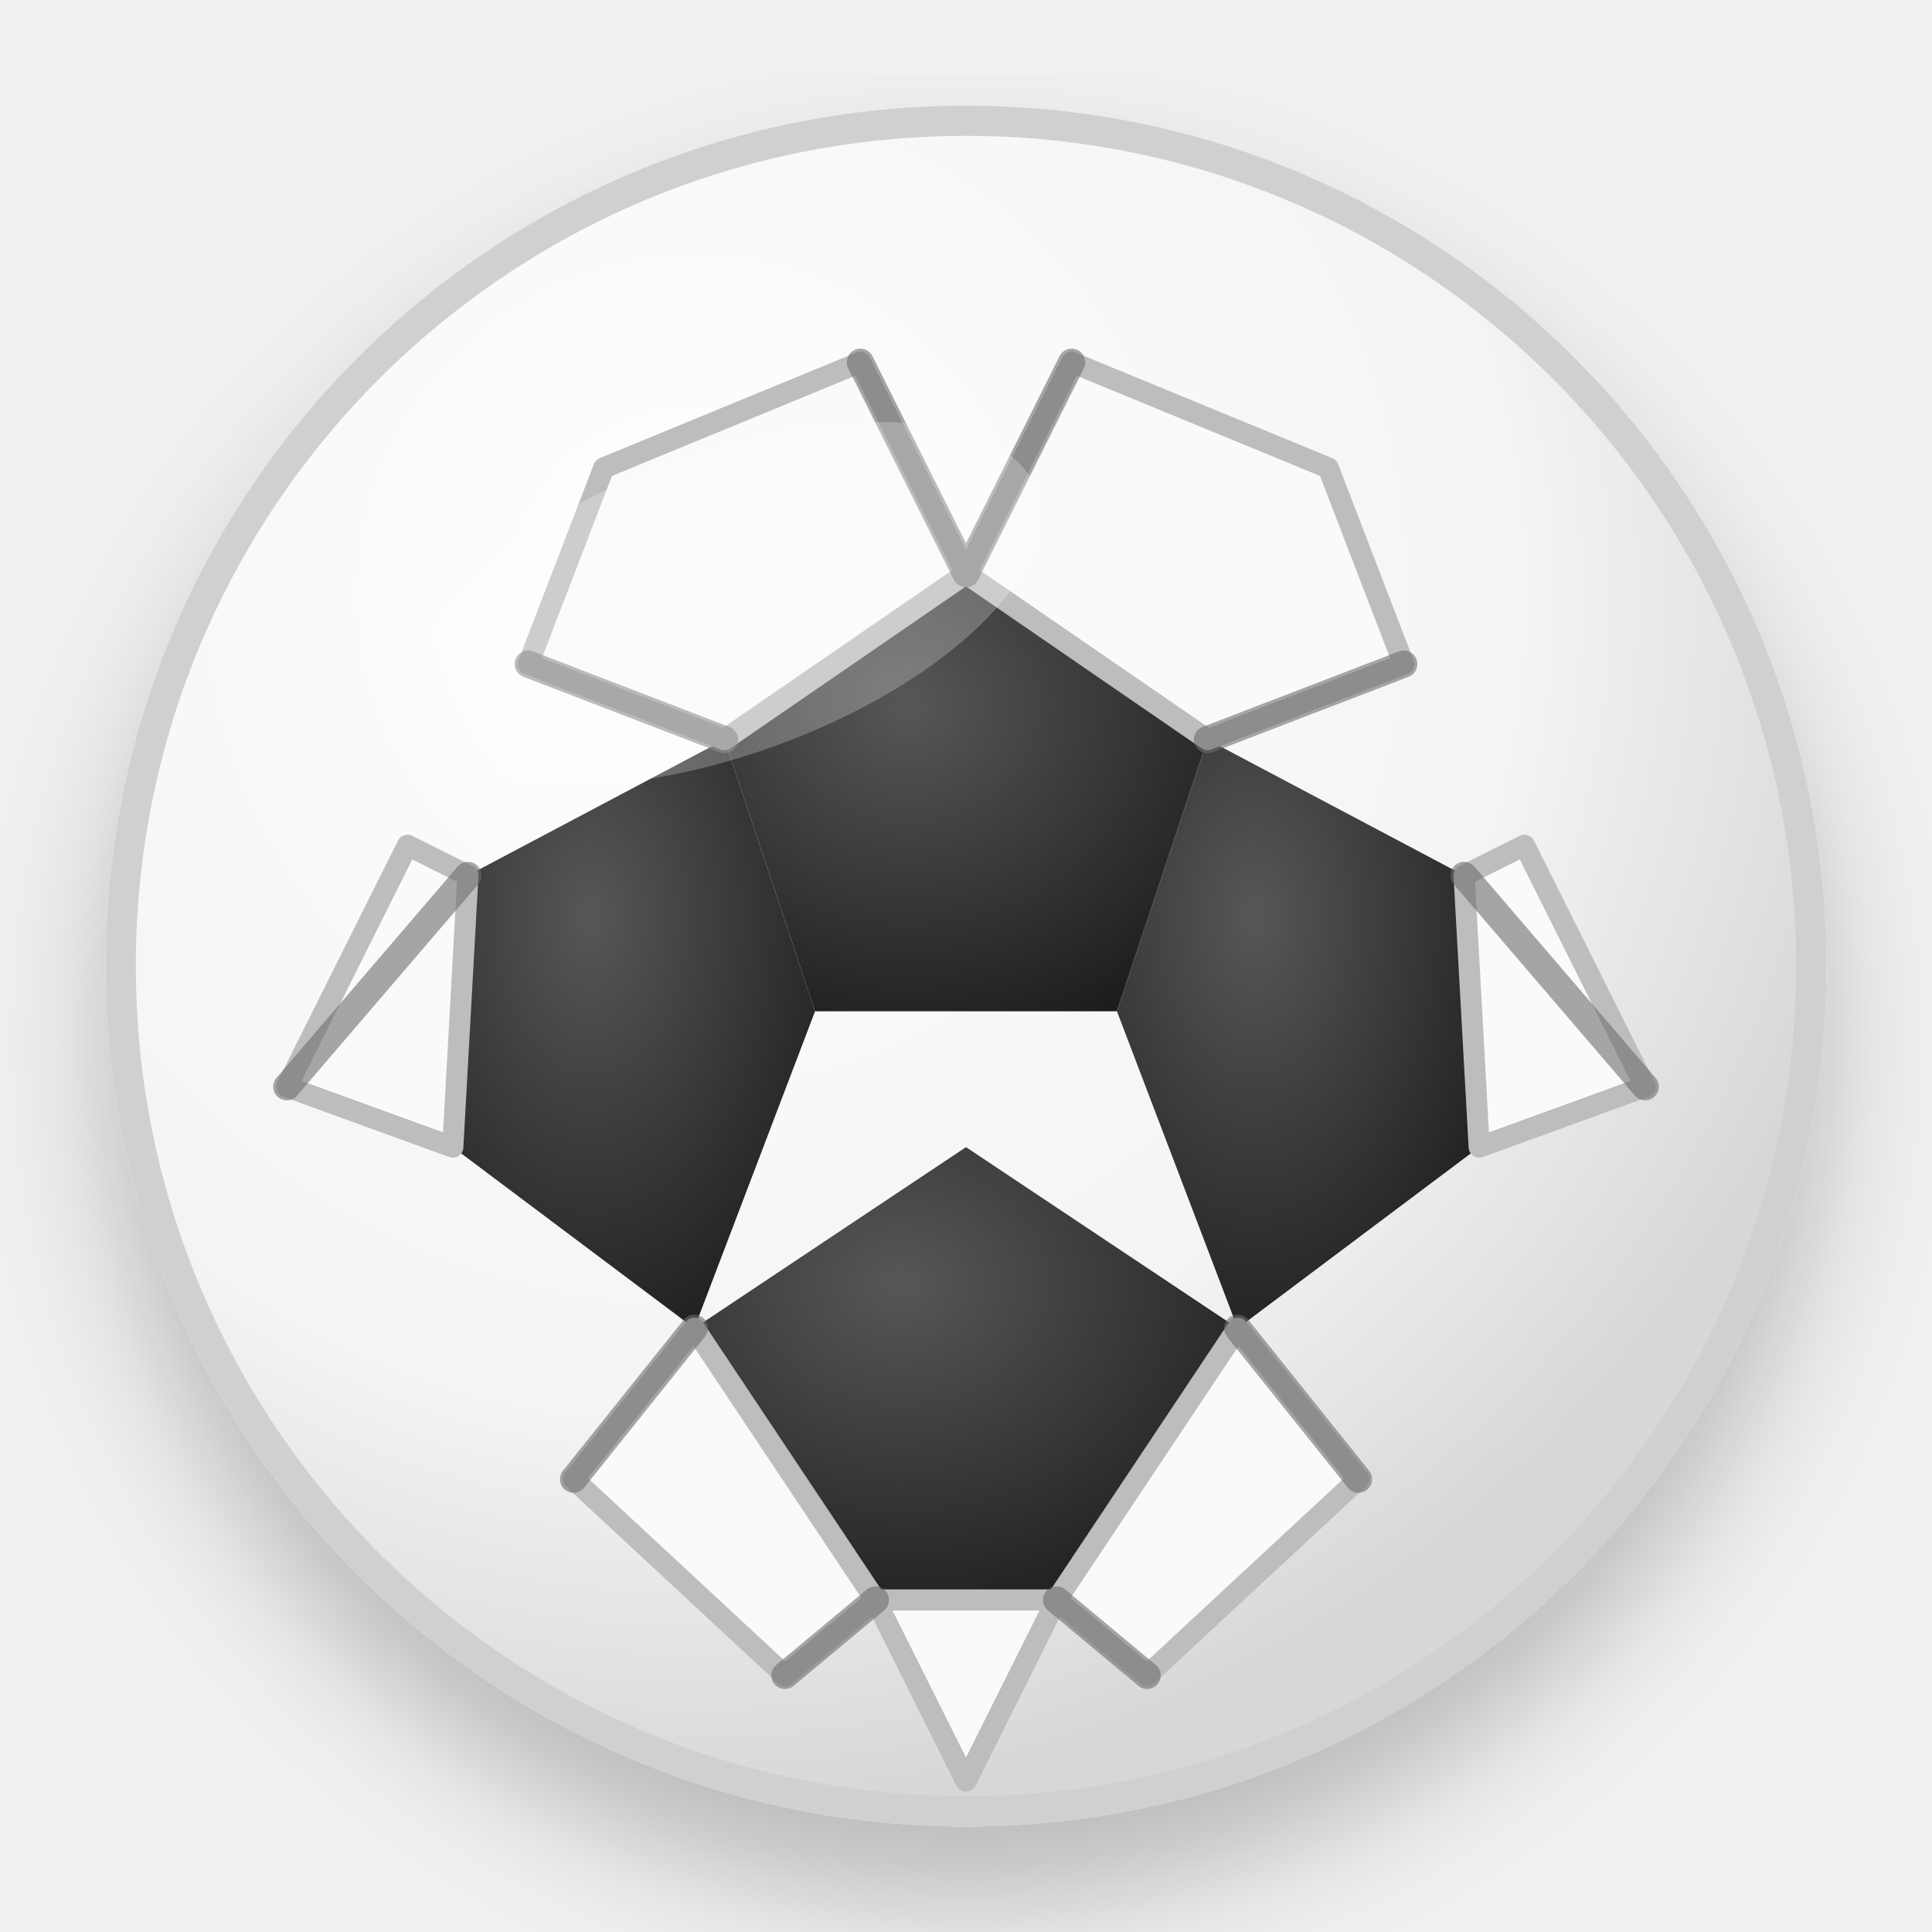
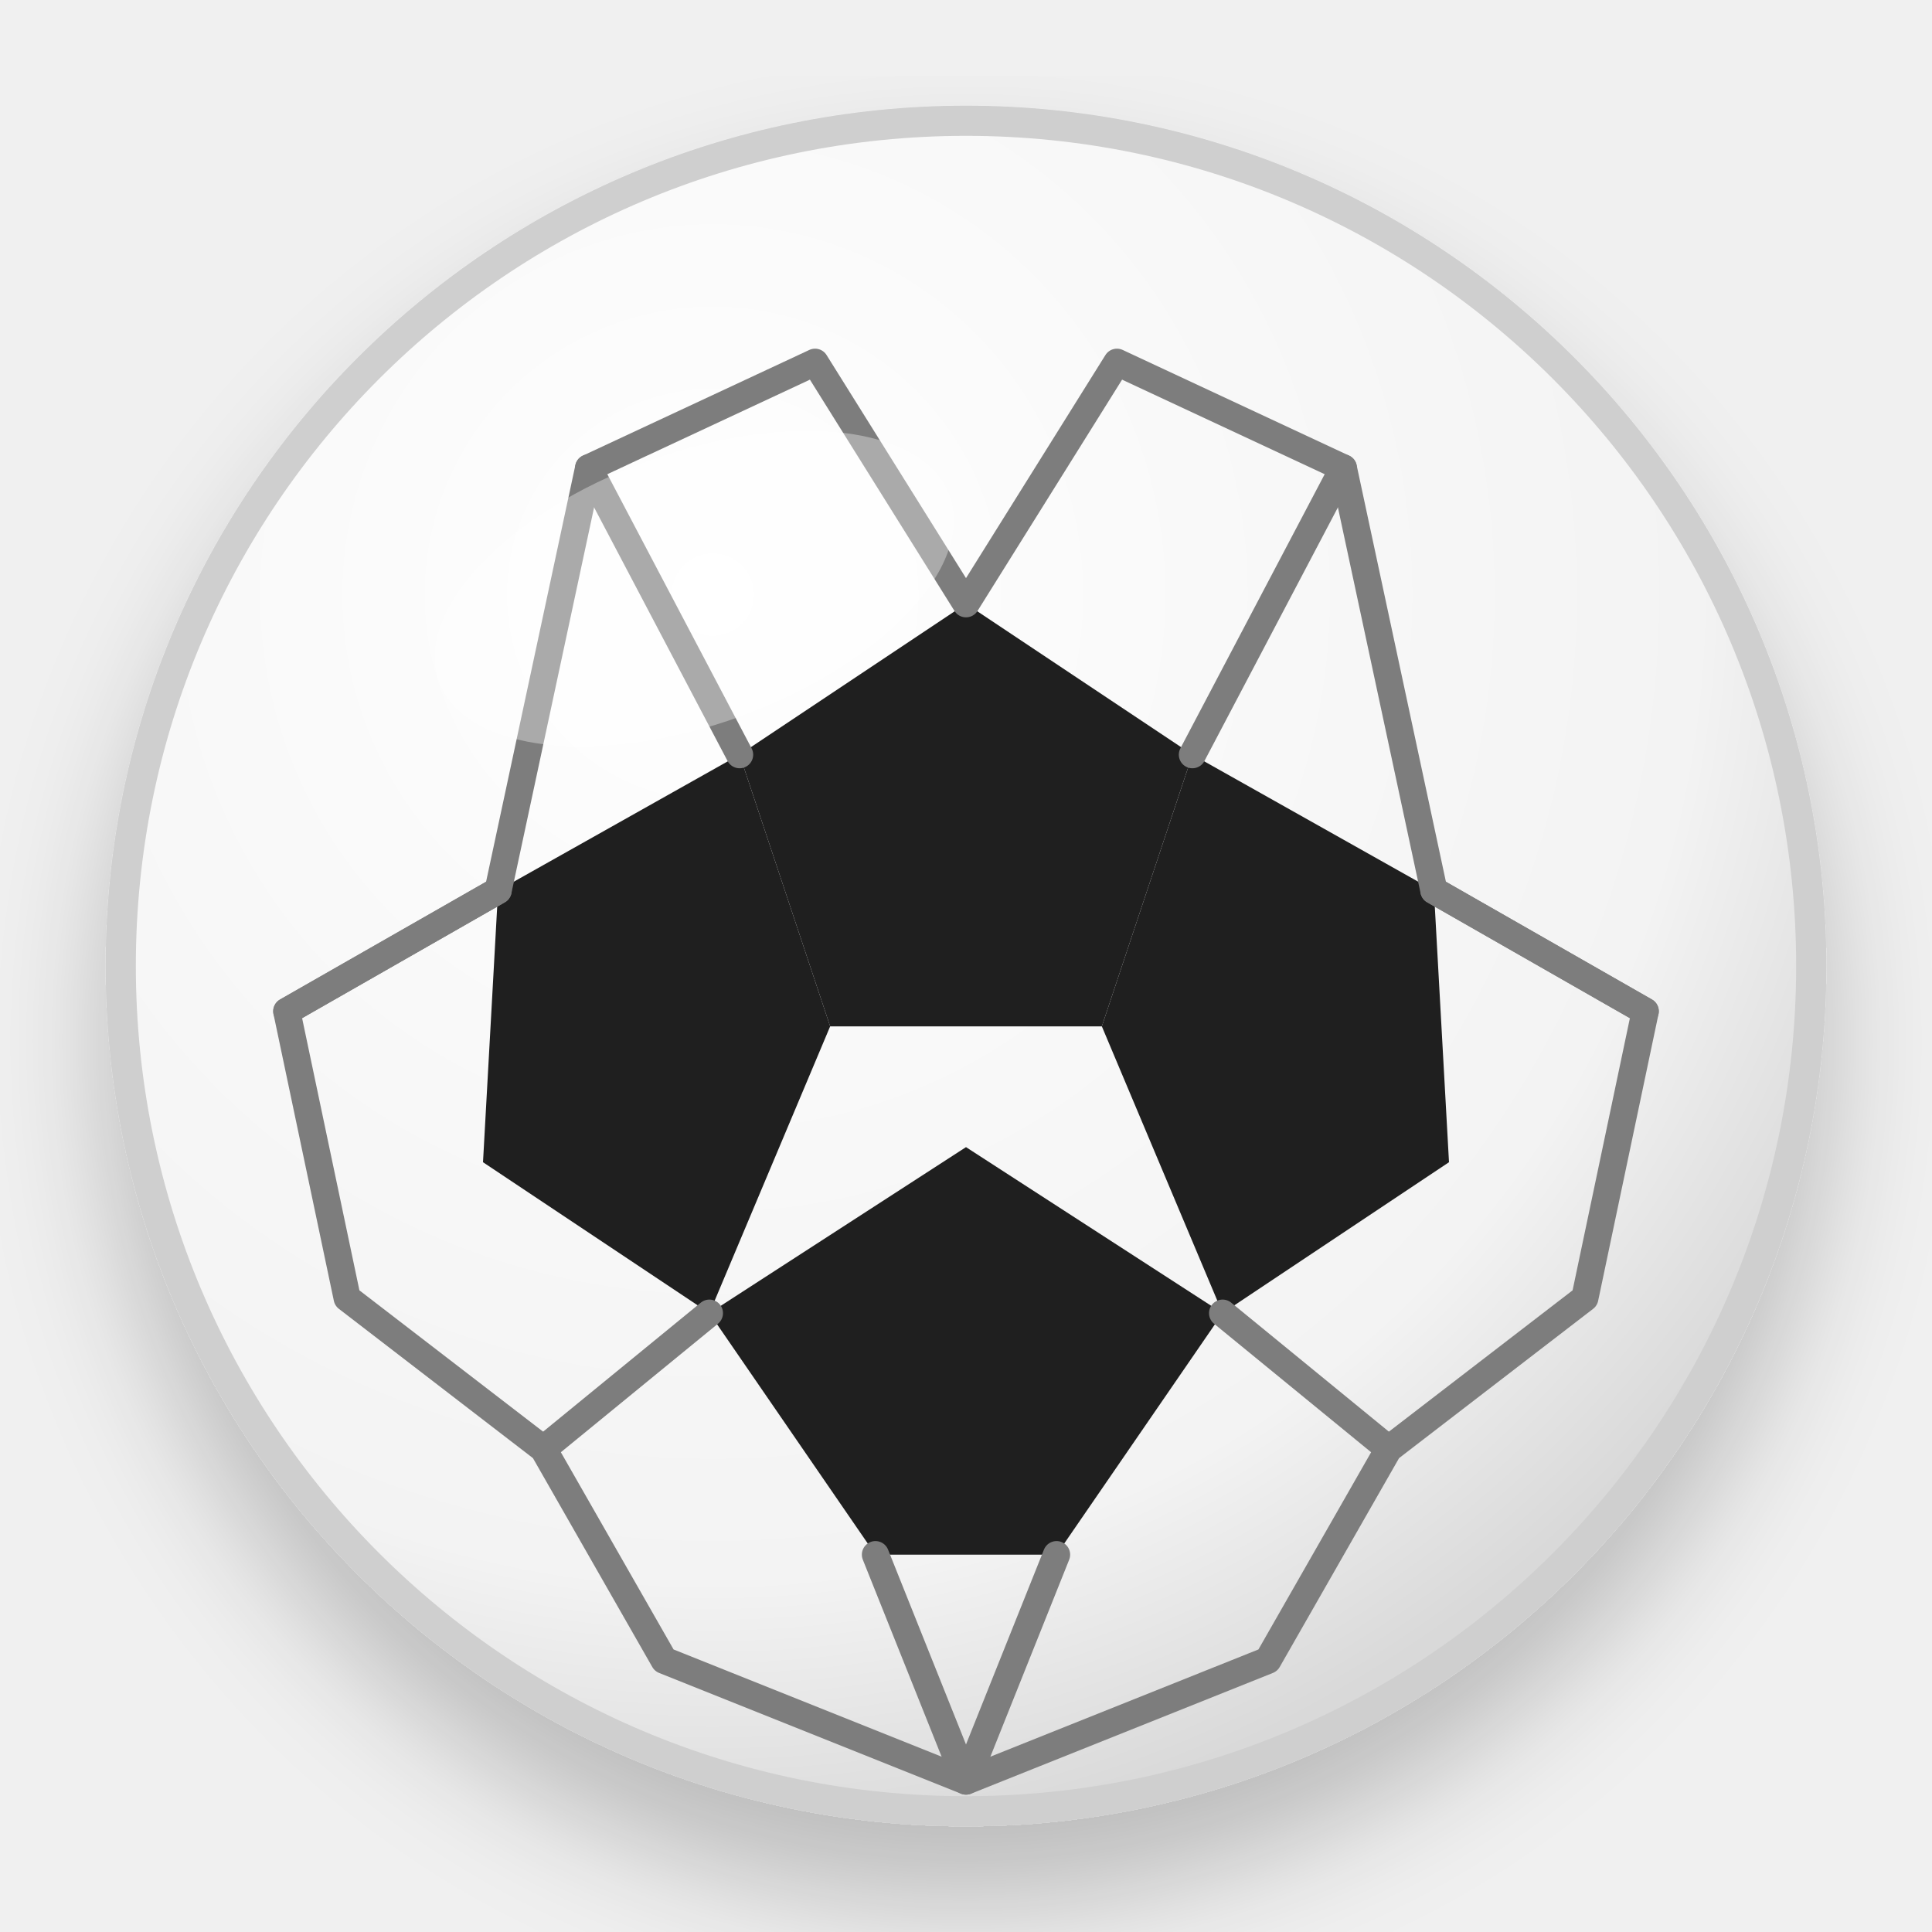
<svg xmlns="http://www.w3.org/2000/svg" viewBox="0 0 128 128" role="img" aria-labelledby="title">
  <defs>
-     <radialGradient id="ballShade" cx="34%" cy="28%" r="72%">
+     <radialGradient id="ball" cx="35%" cy="28%" r="75%">
      <stop offset="0%" stop-color="#ffffff" />
-       <stop offset="68%" stop-color="#f4f4f4" />
-       <stop offset="100%" stop-color="#d7d7d7" />
+       <stop offset="78%" stop-color="#f3f3f3" />
+       <stop offset="100%" stop-color="#d9d9d9" />
    </radialGradient>
-     <radialGradient id="darkPanel" cx="38%" cy="30%" r="80%">
-       <stop offset="0%" stop-color="#575757" />
-       <stop offset="100%" stop-color="#1d1d1d" />
-     </radialGradient>
-     <filter id="ballShadow" x="-20%" y="-20%" width="140%" height="140%">
-       <feDropShadow dx="0" dy="5" stdDeviation="4" flood-color="#000" flood-opacity="0.22" />
+     <filter id="shadow" x="-20%" y="-20%" width="140%" height="140%">
+       <feDropShadow dx="0" dy="5" stdDeviation="4" flood-color="#000000" flood-opacity="0.22" />
    </filter>
  </defs>
-   <circle cx="64" cy="64" r="56" fill="url(#ballShade)" stroke="#d0d0d0" stroke-width="2" filter="url(#ballShadow)" />
-   <polygon points="64,38 80,49 74,67 54,67 48,49" fill="url(#darkPanel)" />
-   <polygon points="48,49 31,58 30,76 46,88 54,67" fill="url(#darkPanel)" />
-   <polygon points="80,49 97,58 98,76 82,88 74,67" fill="url(#darkPanel)" />
-   <polygon points="46,88 58,106 70,106 82,88 64,76" fill="url(#darkPanel)" />
-   <g fill="#fafafa" stroke="#bdbdbd" stroke-width="1.4" stroke-linejoin="round">
-     <polygon points="40,31 57,24 64,38 48,49 35,44" />
-     <polygon points="88,31 71,24 64,38 80,49 93,44" />
-     <polygon points="27,56 19,72 30,76 31,58" />
-     <polygon points="101,56 109,72 98,76 97,58" />
-     <polygon points="38,98 52,111 58,106 46,88" />
-     <polygon points="90,98 76,111 70,106 82,88" />
-     <polygon points="58,106 64,118 70,106" />
+   <circle cx="64" cy="64" r="56" fill="url(#ball)" stroke="#cfcfcf" stroke-width="2" filter="url(#shadow)" />
+   <polygon points="64,40 79,50 73,68 55,68 49,50" fill="#1f1f1f" />
+   <polygon points="49,50 33,59 32,77 47,87 55,68" fill="#1f1f1f" />
+   <polygon points="79,50 95,59 96,77 81,87 73,68" fill="#1f1f1f" />
+   <polygon points="47,87 58,103 70,103 81,87 64,76" fill="#1f1f1f" />
+   <g fill="none" stroke="#7d7d7d" stroke-width="1.8" stroke-linecap="round" stroke-linejoin="round">
+     <path d="M64 40 54 24 39 31 33 59 19 67 23 86 36 96 44 110 64 118 84 110 92 96 105 86 109 67 95 59 89 31 74 24Z" />
+     <path d="M49 50 39 31" />
+     <path d="M79 50 89 31" />
+     <path d="M33 59 19 67" />
+     <path d="M95 59 109 67" />
+     <path d="M47 87 36 96" />
+     <path d="M81 87 92 96" />
+     <path d="M58 103 64 118 70 103" />
  </g>
-   <g fill="none" stroke="#6c6c6c" stroke-width="1.8" stroke-linecap="round" opacity="0.6">
-     <path d="M64 38L57 24" />
-     <path d="M64 38L71 24" />
-     <path d="M48 49L35 44" />
-     <path d="M80 49L93 44" />
-     <path d="M31 58L19 72" />
-     <path d="M97 58L109 72" />
-     <path d="M46 88L38 98" />
-     <path d="M82 88L90 98" />
-     <path d="M58 106L52 111" />
-     <path d="M70 106L76 111" />
-   </g>
-   <ellipse cx="48" cy="40" rx="22" ry="10" fill="#fff" opacity="0.24" transform="rotate(-20 48 40)" />
+   <ellipse cx="46" cy="39" rx="18" ry="9" fill="#ffffff" opacity="0.35" transform="rotate(-20 46 39)" />
</svg>
